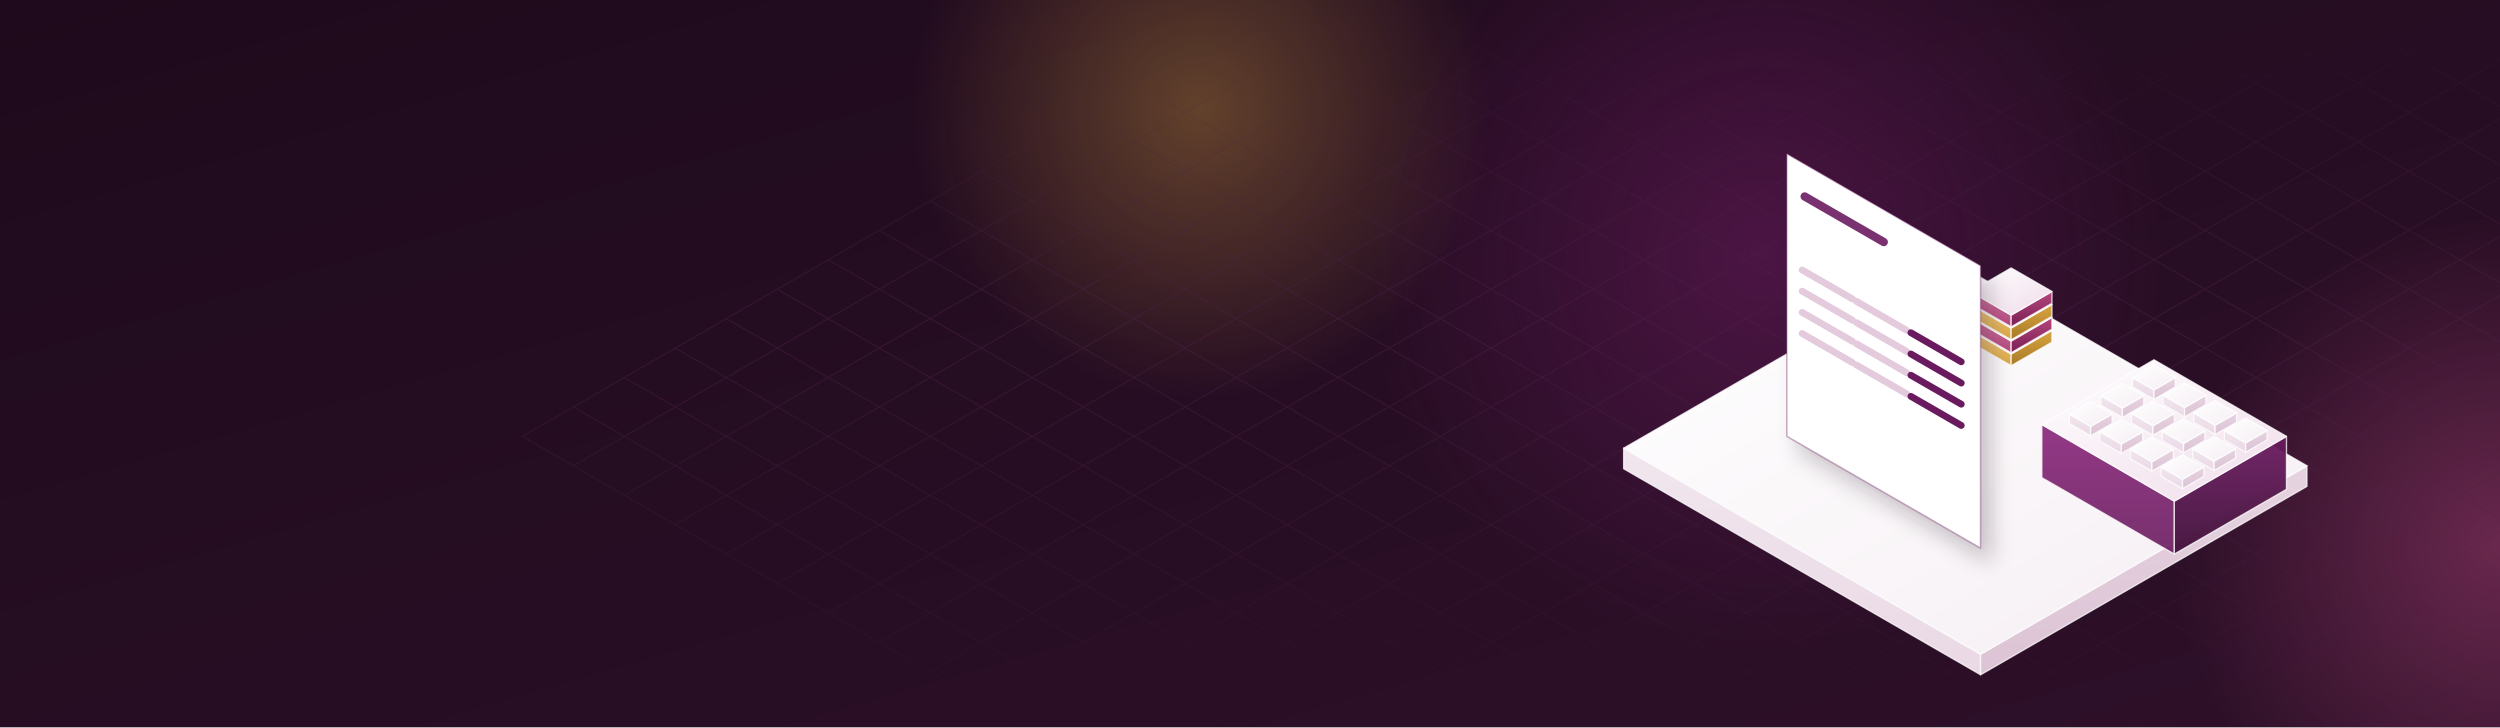
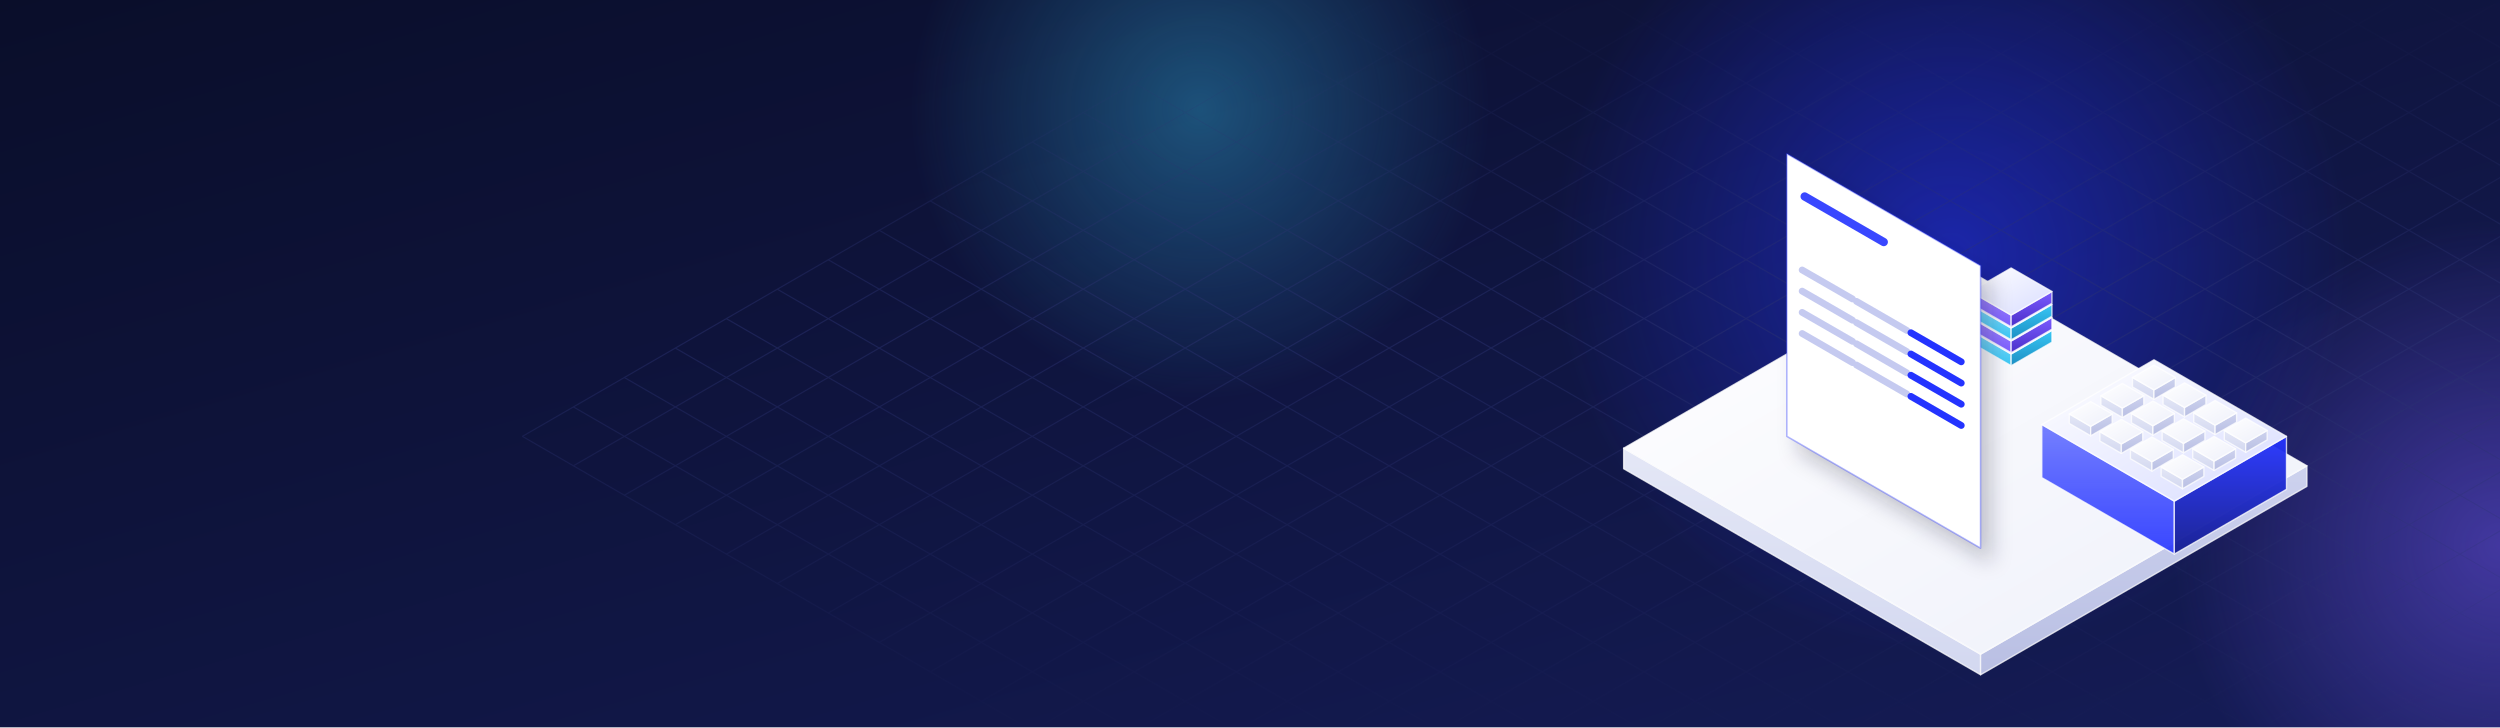
<svg xmlns="http://www.w3.org/2000/svg" viewBox="0 0 2200 640" preserveAspectRatio="xMidYMid slice">
  <defs>
    <linearGradient id="gBg" x1="0" y1="0" x2="1" y2="1">
-       <stop offset="0" stop-color="#1E0A1C" />
-       <stop offset="1" stop-color="#2E1029" />
+       <stop offset="0" stop-color="#0A0E2A" />
+       <stop offset="1" stop-color="#151C57" />
    </linearGradient>
    <radialGradient id="gB1">
-       <stop offset="0" stop-color="#6A1B5F" stop-opacity="0.55" />
-       <stop offset="1" stop-color="#6A1B5F" stop-opacity="0" />
+       <stop offset="0" stop-color="#2433FF" stop-opacity="0.55" />
+       <stop offset="1" stop-color="#2433FF" stop-opacity="0" />
    </radialGradient>
    <radialGradient id="gB2">
-       <stop offset="0" stop-color="#B4467C" stop-opacity="0.45" />
-       <stop offset="1" stop-color="#B4467C" stop-opacity="0" />
+       <stop offset="0" stop-color="#7B5CFF" stop-opacity="0.45" />
+       <stop offset="1" stop-color="#7B5CFF" stop-opacity="0" />
    </radialGradient>
    <radialGradient id="gB3">
-       <stop offset="0" stop-color="#D9A441" stop-opacity="0.35" />
-       <stop offset="1" stop-color="#D9A441" stop-opacity="0" />
+       <stop offset="0" stop-color="#38C6F4" stop-opacity="0.35" />
+       <stop offset="1" stop-color="#38C6F4" stop-opacity="0" />
    </radialGradient>
    <radialGradient id="gGlow">
-       <stop offset="0" stop-color="#C98AB9" stop-opacity=".55" />
-       <stop offset="1" stop-color="#C98AB9" stop-opacity="0" />
+       <stop offset="0" stop-color="#8D98FF" stop-opacity=".55" />
+       <stop offset="1" stop-color="#8D98FF" stop-opacity="0" />
    </radialGradient>
    <linearGradient id="gTop" x1="0" y1="0" x2="1" y2="1">
      <stop offset="0" stop-color="#FFFFFF" />
-       <stop offset="1" stop-color="#F0DCEA" />
+       <stop offset="1" stop-color="#D9DDFF" />
    </linearGradient>
    <linearGradient id="gLeft" x1="0" y1="0" x2="0" y2="1">
-       <stop offset="0" stop-color="#8E2F80" stop-opacity=".95" />
-       <stop offset="1" stop-color="#6A1B5F" stop-opacity=".9" />
+       <stop offset="0" stop-color="#6E79FF" stop-opacity=".95" />
+       <stop offset="1" stop-color="#2433FF" stop-opacity=".9" />
    </linearGradient>
    <linearGradient id="gRight" x1="0" y1="0" x2="0" y2="1">
-       <stop offset="0" stop-color="#6A1B5F" stop-opacity=".95" />
-       <stop offset="1" stop-color="#3E0F38" stop-opacity=".95" />
+       <stop offset="0" stop-color="#2433FF" stop-opacity=".95" />
+       <stop offset="1" stop-color="#121A8F" stop-opacity=".95" />
    </linearGradient>
    <linearGradient id="gLeftV" x1="0" y1="0" x2="0" y2="1">
-       <stop offset="0" stop-color="#D07AA4" />
-       <stop offset="1" stop-color="#B4467C" />
+       <stop offset="0" stop-color="#A58CFF" />
+       <stop offset="1" stop-color="#7B5CFF" />
    </linearGradient>
    <linearGradient id="gRightV" x1="0" y1="0" x2="0" y2="1">
-       <stop offset="0" stop-color="#B4467C" />
-       <stop offset="1" stop-color="#7A1F55" />
+       <stop offset="0" stop-color="#7B5CFF" />
+       <stop offset="1" stop-color="#4B2FC9" />
    </linearGradient>
    <linearGradient id="gLeftC" x1="0" y1="0" x2="0" y2="1">
-       <stop offset="0" stop-color="#F0CF86" />
-       <stop offset="1" stop-color="#D9A441" />
+       <stop offset="0" stop-color="#8BE0FF" />
+       <stop offset="1" stop-color="#38C6F4" />
    </linearGradient>
    <linearGradient id="gRightC" x1="0" y1="0" x2="0" y2="1">
-       <stop offset="0" stop-color="#D9A441" />
-       <stop offset="1" stop-color="#A87A26" />
+       <stop offset="0" stop-color="#38C6F4" />
+       <stop offset="1" stop-color="#1C8FC4" />
    </linearGradient>
    <linearGradient id="gLeftR" x1="0" y1="0" x2="0" y2="1">
-       <stop offset="0" stop-color="#F0CF86" />
-       <stop offset="1" stop-color="#D9A441" />
+       <stop offset="0" stop-color="#FF8A6A" />
+       <stop offset="1" stop-color="#E8401C" />
    </linearGradient>
    <linearGradient id="gRightR" x1="0" y1="0" x2="0" y2="1">
-       <stop offset="0" stop-color="#D9A441" />
-       <stop offset="1" stop-color="#A87A26" />
+       <stop offset="0" stop-color="#E8401C" />
+       <stop offset="1" stop-color="#A82A0E" />
    </linearGradient>
    <linearGradient id="gTopW" x1="0" y1="0" x2="1" y2="1">
      <stop offset="0" stop-color="#FFFFFF" />
-       <stop offset="1" stop-color="#F5EEF3" />
+       <stop offset="1" stop-color="#EEF0FA" />
    </linearGradient>
    <linearGradient id="gLeftW" x1="0" y1="0" x2="0" y2="1">
-       <stop offset="0" stop-color="#F1E6EE" />
-       <stop offset="1" stop-color="#EAD9E5" />
+       <stop offset="0" stop-color="#E4E7F6" />
+       <stop offset="1" stop-color="#D3D8F0" />
    </linearGradient>
    <linearGradient id="gRightW" x1="0" y1="0" x2="0" y2="1">
-       <stop offset="0" stop-color="#E6D3E0" />
-       <stop offset="1" stop-color="#DCC3D5" />
+       <stop offset="0" stop-color="#CDD2EE" />
+       <stop offset="1" stop-color="#B9BFE3" />
    </linearGradient>
    <linearGradient id="gFade" x1="0" y1="0" x2="0" y2="1">
      <stop offset="0" stop-color="#fff" stop-opacity="0" />
      <stop offset=".45" stop-color="#fff" stop-opacity="1" />
      <stop offset="1" stop-color="#fff" stop-opacity="0" />
    </linearGradient>
    <mask id="mGrid">
      <rect width="100%" height="100%" fill="url(#gFade)" />
    </mask>
    <filter id="fSoft" x="-50%" y="-50%" width="200%" height="200%">
      <feGaussianBlur stdDeviation="9" />
    </filter>
  </defs>
  <defs>
    <radialGradient id="gNode0" cx=".35" cy=".3">
      <stop offset="0" stop-color="#fff" />
-       <stop offset=".35" stop-color="#6A1B5F" />
-       <stop offset="1" stop-color="#3E0F38" />
+       <stop offset=".35" stop-color="#2433FF" />
+       <stop offset="1" stop-color="#121A8F" />
    </radialGradient>
    <radialGradient id="gNode1" cx=".35" cy=".3">
      <stop offset="0" stop-color="#fff" />
-       <stop offset=".35" stop-color="#B4467C" />
-       <stop offset="1" stop-color="#7A1F55" />
+       <stop offset=".35" stop-color="#7B5CFF" />
+       <stop offset="1" stop-color="#4B2FC9" />
    </radialGradient>
    <radialGradient id="gNode2" cx=".35" cy=".3">
      <stop offset="0" stop-color="#fff" />
-       <stop offset=".35" stop-color="#D9A441" />
-       <stop offset="1" stop-color="#A87A26" />
+       <stop offset=".35" stop-color="#38C6F4" />
+       <stop offset="1" stop-color="#1C8FC4" />
    </radialGradient>
  </defs>
  <rect width="100%" height="100%" fill="url(#gBg)" />
-   <circle cx="1551" cy="224" r="352" fill="url(#gB1)" />
+   <circle cx="1717" cy="224" r="352" fill="url(#gB1)" />
  <circle cx="2200" cy="480" r="288" fill="url(#gB2)" />
  <circle cx="1056" cy="96" r="256" fill="url(#gB3)" />
-   <g stroke="#4A1E45" stroke-width="1" opacity="0.5" mask="url(#mGrid)">
+   <g stroke="#2A3170" stroke-width="1" opacity="0.5" mask="url(#mGrid)">
    <line x1="1716" y1="-341.3" x2="459.7" y2="384" />
    <line x1="1716" y1="-341.3" x2="2972.3" y2="384" />
    <line x1="1760.9" y1="-315.4" x2="504.6" y2="409.9" />
    <line x1="1671.1" y1="-315.4" x2="2927.4" y2="409.9" />
    <line x1="1805.7" y1="-289.5" x2="549.4" y2="435.8" />
    <line x1="1626.3" y1="-289.5" x2="2882.6" y2="435.8" />
    <line x1="1850.6" y1="-263.6" x2="594.3" y2="461.7" />
    <line x1="1581.4" y1="-263.6" x2="2837.7" y2="461.7" />
    <line x1="1895.5" y1="-237.7" x2="639.2" y2="487.6" />
    <line x1="1536.5" y1="-237.7" x2="2792.8" y2="487.6" />
    <line x1="1940.3" y1="-211.8" x2="684" y2="513.5" />
    <line x1="1491.7" y1="-211.8" x2="2748" y2="513.5" />
    <line x1="1985.2" y1="-185.9" x2="728.9" y2="539.4" />
    <line x1="1446.8" y1="-185.9" x2="2703.1" y2="539.4" />
    <line x1="2030.1" y1="-160" x2="773.8" y2="565.3" />
    <line x1="1401.9" y1="-160" x2="2658.2" y2="565.3" />
    <line x1="2074.9" y1="-134.1" x2="818.6" y2="591.2" />
    <line x1="1357.1" y1="-134.1" x2="2613.4" y2="591.2" />
    <line x1="2119.8" y1="-108.2" x2="863.5" y2="617.1" />
    <line x1="1312.2" y1="-108.2" x2="2568.5" y2="617.1" />
    <line x1="2164.7" y1="-82.3" x2="908.4" y2="643" />
    <line x1="1267.3" y1="-82.3" x2="2523.6" y2="643" />
    <line x1="2209.6" y1="-56.4" x2="953.2" y2="669" />
    <line x1="1222.4" y1="-56.4" x2="2478.8" y2="669" />
    <line x1="2254.4" y1="-30.5" x2="998.1" y2="694.9" />
    <line x1="1177.6" y1="-30.5" x2="2433.9" y2="694.9" />
    <line x1="2299.3" y1="-4.6" x2="1043" y2="720.8" />
    <line x1="1132.7" y1="-4.6" x2="2389" y2="720.8" />
    <line x1="2344.2" y1="21.3" x2="1087.8" y2="746.7" />
    <line x1="1087.8" y1="21.3" x2="2344.2" y2="746.7" />
    <line x1="2389" y1="47.2" x2="1132.7" y2="772.6" />
    <line x1="1043" y1="47.2" x2="2299.3" y2="772.6" />
    <line x1="2433.9" y1="73.1" x2="1177.6" y2="798.5" />
    <line x1="998.1" y1="73.1" x2="2254.4" y2="798.5" />
    <line x1="2478.8" y1="99" x2="1222.4" y2="824.4" />
    <line x1="953.2" y1="99" x2="2209.6" y2="824.4" />
    <line x1="2523.6" y1="125" x2="1267.3" y2="850.3" />
    <line x1="908.4" y1="125" x2="2164.7" y2="850.3" />
    <line x1="2568.5" y1="150.9" x2="1312.2" y2="876.2" />
    <line x1="863.5" y1="150.9" x2="2119.8" y2="876.2" />
    <line x1="2613.4" y1="176.8" x2="1357.1" y2="902.1" />
    <line x1="818.6" y1="176.8" x2="2074.9" y2="902.1" />
    <line x1="2658.2" y1="202.7" x2="1401.9" y2="928" />
    <line x1="773.8" y1="202.7" x2="2030.1" y2="928" />
    <line x1="2703.1" y1="228.6" x2="1446.8" y2="953.9" />
    <line x1="728.9" y1="228.6" x2="1985.2" y2="953.9" />
    <line x1="2748" y1="254.5" x2="1491.7" y2="979.8" />
    <line x1="684" y1="254.5" x2="1940.3" y2="979.8" />
    <line x1="2792.8" y1="280.4" x2="1536.5" y2="1005.7" />
    <line x1="639.2" y1="280.4" x2="1895.5" y2="1005.7" />
    <line x1="2837.7" y1="306.3" x2="1581.4" y2="1031.6" />
    <line x1="594.3" y1="306.3" x2="1850.6" y2="1031.6" />
    <line x1="2882.6" y1="332.2" x2="1626.3" y2="1057.5" />
    <line x1="549.4" y1="332.2" x2="1805.7" y2="1057.5" />
    <line x1="2927.4" y1="358.1" x2="1671.1" y2="1083.4" />
    <line x1="504.6" y1="358.1" x2="1760.9" y2="1083.4" />
    <line x1="2972.3" y1="384" x2="1716" y2="1109.3" />
    <line x1="459.7" y1="384" x2="1716" y2="1109.3" />
  </g>
  <g>
    <polygon points="1428.8,412.5 1742.9,593.8 1742.9,575.7 1428.8,394.4" fill="url(#gLeftW)" stroke="rgba(255,255,255,.75)" stroke-width="1.2" stroke-linejoin="round" />
    <polygon points="2030.1,428 1742.9,593.8 1742.9,575.7 2030.1,409.9" fill="url(#gRightW)" stroke="rgba(255,255,255,.75)" stroke-width="1.2" stroke-linejoin="round" />
    <polygon points="1716,228.6 2030.1,409.9 1742.9,575.7 1428.8,394.4" fill="url(#gTopW)" stroke="rgba(255,255,255,.75)" stroke-width="1.2" stroke-linejoin="round" />
  </g>
  <g>
    <polygon points="1796.8,420.3 1913.4,487.6 1913.4,441 1796.8,373.6" fill="url(#gLeft)" stroke="rgba(255,255,255,.75)" stroke-width="1.2" stroke-linejoin="round" />
    <polygon points="2012.1,430.6 1913.4,487.6 1913.4,441 2012.1,384" fill="url(#gRight)" stroke="rgba(255,255,255,.75)" stroke-width="1.2" stroke-linejoin="round" />
    <polygon points="1895.5,316.6 2012.1,384 1913.4,441 1796.8,373.6" fill="url(#gTop)" stroke="rgba(255,255,255,.75)" stroke-width="1.2" stroke-linejoin="round" />
  </g>
  <g>
    <polygon points="1671.1,285.6 1707,306.3 1707,295.9 1671.1,275.2" fill="url(#gLeftC)" stroke="rgba(255,255,255,.75)" stroke-width="1.2" stroke-linejoin="round" />
    <polygon points="1742.9,285.6 1707,306.3 1707,295.9 1742.9,275.2" fill="url(#gRightC)" stroke="rgba(255,255,255,.75)" stroke-width="1.2" stroke-linejoin="round" />
    <polygon points="1707,254.5 1742.9,275.2 1707,295.9 1671.1,275.2" fill="url(#gTop)" stroke="rgba(255,255,255,.75)" stroke-width="1.2" stroke-linejoin="round" />
  </g>
  <g>
    <polygon points="1671.1,274.2 1707,294.9 1707,284.5 1671.1,263.8" fill="url(#gLeftV)" stroke="rgba(255,255,255,.75)" stroke-width="1.2" stroke-linejoin="round" />
    <polygon points="1742.9,274.2 1707,294.9 1707,284.5 1742.9,263.8" fill="url(#gRightV)" stroke="rgba(255,255,255,.75)" stroke-width="1.2" stroke-linejoin="round" />
    <polygon points="1707,243.1 1742.9,263.8 1707,284.5 1671.1,263.8" fill="url(#gTop)" stroke="rgba(255,255,255,.75)" stroke-width="1.2" stroke-linejoin="round" />
  </g>
  <g>
    <polygon points="1671.1,262.8 1707,283.5 1707,273.1 1671.1,252.4" fill="url(#gLeftC)" stroke="rgba(255,255,255,.75)" stroke-width="1.2" stroke-linejoin="round" />
    <polygon points="1742.9,262.8 1707,283.5 1707,273.1 1742.9,252.4" fill="url(#gRightC)" stroke="rgba(255,255,255,.75)" stroke-width="1.2" stroke-linejoin="round" />
    <polygon points="1707,231.7 1742.9,252.4 1707,273.1 1671.1,252.4" fill="url(#gTop)" stroke="rgba(255,255,255,.75)" stroke-width="1.2" stroke-linejoin="round" />
  </g>
  <g>
    <polygon points="1733.9,301.1 1769.8,321.8 1769.8,311.5 1733.9,290.7" fill="url(#gLeftC)" stroke="rgba(255,255,255,.75)" stroke-width="1.2" stroke-linejoin="round" />
    <polygon points="1805.7,301.1 1769.8,321.8 1769.8,311.5 1805.7,290.7" fill="url(#gRightC)" stroke="rgba(255,255,255,.75)" stroke-width="1.2" stroke-linejoin="round" />
    <polygon points="1769.8,270 1805.7,290.7 1769.8,311.5 1733.9,290.7" fill="url(#gTop)" stroke="rgba(255,255,255,.75)" stroke-width="1.2" stroke-linejoin="round" />
  </g>
  <g>
    <polygon points="1733.9,289.7 1769.8,310.4 1769.8,300.1 1733.9,279.3" fill="url(#gLeftV)" stroke="rgba(255,255,255,.75)" stroke-width="1.2" stroke-linejoin="round" />
    <polygon points="1805.7,289.7 1769.8,310.4 1769.8,300.1 1805.7,279.3" fill="url(#gRightV)" stroke="rgba(255,255,255,.75)" stroke-width="1.2" stroke-linejoin="round" />
    <polygon points="1769.8,258.6 1805.7,279.3 1769.8,300.1 1733.9,279.3" fill="url(#gTop)" stroke="rgba(255,255,255,.75)" stroke-width="1.2" stroke-linejoin="round" />
  </g>
  <g>
    <polygon points="1733.9,278.3 1769.8,299 1769.8,288.7 1733.9,267.9" fill="url(#gLeftC)" stroke="rgba(255,255,255,.75)" stroke-width="1.2" stroke-linejoin="round" />
    <polygon points="1805.7,278.3 1769.8,299 1769.8,288.7 1805.7,267.9" fill="url(#gRightC)" stroke="rgba(255,255,255,.75)" stroke-width="1.2" stroke-linejoin="round" />
    <polygon points="1769.8,247.2 1805.7,267.9 1769.8,288.7 1733.9,267.9" fill="url(#gTop)" stroke="rgba(255,255,255,.75)" stroke-width="1.2" stroke-linejoin="round" />
  </g>
  <g>
    <polygon points="1733.9,266.9 1769.8,287.6 1769.8,277.3 1733.9,256.5" fill="url(#gLeftV)" stroke="rgba(255,255,255,.75)" stroke-width="1.2" stroke-linejoin="round" />
    <polygon points="1805.7,266.9 1769.8,287.6 1769.8,277.3 1805.7,256.5" fill="url(#gRightV)" stroke="rgba(255,255,255,.75)" stroke-width="1.2" stroke-linejoin="round" />
    <polygon points="1769.8,235.8 1805.7,256.5 1769.8,277.3 1733.9,256.5" fill="url(#gTop)" stroke="rgba(255,255,255,.75)" stroke-width="1.2" stroke-linejoin="round" />
  </g>
  <g>
    <polygon points="1612.8,308.9 1648.7,329.6 1648.7,319.2 1612.8,298.5" fill="url(#gLeftC)" stroke="rgba(255,255,255,.75)" stroke-width="1.2" stroke-linejoin="round" />
    <polygon points="1684.6,308.9 1648.7,329.6 1648.7,319.2 1684.6,298.5" fill="url(#gRightC)" stroke="rgba(255,255,255,.75)" stroke-width="1.2" stroke-linejoin="round" />
    <polygon points="1648.7,277.8 1684.6,298.5 1648.7,319.2 1612.8,298.5" fill="url(#gTop)" stroke="rgba(255,255,255,.75)" stroke-width="1.2" stroke-linejoin="round" />
  </g>
  <g>
    <polygon points="1612.8,297.5 1648.7,318.2 1648.7,307.8 1612.8,287.1" fill="url(#gLeftV)" stroke="rgba(255,255,255,.75)" stroke-width="1.2" stroke-linejoin="round" />
    <polygon points="1684.6,297.5 1648.7,318.2 1648.7,307.8 1684.6,287.1" fill="url(#gRightV)" stroke="rgba(255,255,255,.75)" stroke-width="1.2" stroke-linejoin="round" />
    <polygon points="1648.7,266.4 1684.6,287.1 1648.7,307.8 1612.8,287.1" fill="url(#gTop)" stroke="rgba(255,255,255,.75)" stroke-width="1.2" stroke-linejoin="round" />
  </g>
  <g>
    <polygon points="1612.8,286.1 1648.7,306.8 1648.7,296.4 1612.8,275.7" fill="url(#gLeftC)" stroke="rgba(255,255,255,.75)" stroke-width="1.2" stroke-linejoin="round" />
    <polygon points="1684.6,286.1 1648.7,306.8 1648.7,296.4 1684.6,275.7" fill="url(#gRightC)" stroke="rgba(255,255,255,.75)" stroke-width="1.2" stroke-linejoin="round" />
    <polygon points="1648.7,255 1684.6,275.7 1648.7,296.4 1612.8,275.7" fill="url(#gTop)" stroke="rgba(255,255,255,.75)" stroke-width="1.2" stroke-linejoin="round" />
  </g>
  <g>
    <polygon points="1612.8,274.7 1648.7,295.4 1648.7,285 1612.8,264.3" fill="url(#gLeftV)" stroke="rgba(255,255,255,.75)" stroke-width="1.2" stroke-linejoin="round" />
    <polygon points="1684.6,274.7 1648.7,295.4 1648.7,285 1684.6,264.3" fill="url(#gRightV)" stroke="rgba(255,255,255,.75)" stroke-width="1.2" stroke-linejoin="round" />
    <polygon points="1648.7,243.6 1684.6,264.3 1648.7,285 1612.8,264.3" fill="url(#gTop)" stroke="rgba(255,255,255,.75)" stroke-width="1.2" stroke-linejoin="round" />
  </g>
  <g>
    <polygon points="1612.8,263.3 1648.7,284 1648.7,273.6 1612.8,252.9" fill="url(#gLeftC)" stroke="rgba(255,255,255,.75)" stroke-width="1.2" stroke-linejoin="round" />
    <polygon points="1684.6,263.3 1648.7,284 1648.7,273.6 1684.6,252.9" fill="url(#gRightC)" stroke="rgba(255,255,255,.75)" stroke-width="1.2" stroke-linejoin="round" />
    <polygon points="1648.7,232.2 1684.6,252.9 1648.7,273.6 1612.8,252.9" fill="url(#gTop)" stroke="rgba(255,255,255,.75)" stroke-width="1.2" stroke-linejoin="round" />
  </g>
  <g>
-     <polygon points="1572.4,384 1742.9,482.4 1742.9,233.8 1572.4,135.3" fill="#1E0A1C" opacity=".22" transform="translate(10,14)" filter="url(#fSoft)" />
-     <polygon points="1572.4,384 1742.9,482.4 1742.9,233.8 1572.4,135.3" fill="#FFFFFF" stroke="rgba(106,27,95,.35)" stroke-width="1.4" stroke-linejoin="round" />
-     <line x1="1588.1" y1="172.9" x2="1657.7" y2="213" stroke="#6A1B5F" stroke-width="7.3" stroke-linecap="round" opacity=".9" />
-     <line x1="1585.9" y1="237.6" x2="1630.2" y2="263.1" stroke="#E3CADC" stroke-width="6" stroke-linecap="round" />
-     <line x1="1633.7" y1="265.2" x2="1678" y2="290.8" stroke="#E3CADC" stroke-width="6" stroke-linecap="round" />
-     <line x1="1681.6" y1="292.8" x2="1725.9" y2="318.4" stroke="#6A1B5F" stroke-width="6" stroke-linecap="round" />
-     <line x1="1585.9" y1="256.2" x2="1630.2" y2="281.8" stroke="#E3CADC" stroke-width="6" stroke-linecap="round" />
-     <line x1="1633.7" y1="283.9" x2="1678" y2="309.4" stroke="#E3CADC" stroke-width="6" stroke-linecap="round" />
-     <line x1="1681.6" y1="311.5" x2="1725.9" y2="337.1" stroke="#6A1B5F" stroke-width="6" stroke-linecap="round" />
-     <line x1="1585.9" y1="274.9" x2="1630.2" y2="300.4" stroke="#E3CADC" stroke-width="6" stroke-linecap="round" />
-     <line x1="1633.7" y1="302.5" x2="1678" y2="328.1" stroke="#E3CADC" stroke-width="6" stroke-linecap="round" />
-     <line x1="1681.6" y1="330.2" x2="1725.9" y2="355.7" stroke="#6A1B5F" stroke-width="6" stroke-linecap="round" />
-     <line x1="1585.9" y1="293.5" x2="1630.2" y2="319.1" stroke="#E3CADC" stroke-width="6" stroke-linecap="round" />
-     <line x1="1633.7" y1="321.2" x2="1678" y2="346.7" stroke="#E3CADC" stroke-width="6" stroke-linecap="round" />
-     <line x1="1681.6" y1="348.8" x2="1725.9" y2="374.4" stroke="#6A1B5F" stroke-width="6" stroke-linecap="round" />
+     <polygon points="1572.4,384 1742.9,482.4 1742.9,233.8 1572.4,135.3" fill="#0A0E2A" opacity=".22" transform="translate(10,14)" filter="url(#fSoft)" />
+     <polygon points="1572.4,384 1742.9,482.4 1742.9,233.8 1572.4,135.3" fill="#FFFFFF" stroke="rgba(36,51,255,.35)" stroke-width="1.4" stroke-linejoin="round" />
+     <line x1="1588.1" y1="172.9" x2="1657.7" y2="213" stroke="#2433FF" stroke-width="7.3" stroke-linecap="round" opacity=".9" />
+     <line x1="1585.9" y1="237.6" x2="1630.2" y2="263.1" stroke="#C5CAF0" stroke-width="6" stroke-linecap="round" />
+     <line x1="1633.7" y1="265.2" x2="1678" y2="290.8" stroke="#C5CAF0" stroke-width="6" stroke-linecap="round" />
+     <line x1="1681.6" y1="292.8" x2="1725.9" y2="318.4" stroke="#2433FF" stroke-width="6" stroke-linecap="round" />
+     <line x1="1585.9" y1="256.2" x2="1630.2" y2="281.8" stroke="#C5CAF0" stroke-width="6" stroke-linecap="round" />
+     <line x1="1633.7" y1="283.9" x2="1678" y2="309.4" stroke="#C5CAF0" stroke-width="6" stroke-linecap="round" />
+     <line x1="1681.6" y1="311.5" x2="1725.9" y2="337.1" stroke="#2433FF" stroke-width="6" stroke-linecap="round" />
+     <line x1="1585.9" y1="274.9" x2="1630.2" y2="300.4" stroke="#C5CAF0" stroke-width="6" stroke-linecap="round" />
+     <line x1="1633.7" y1="302.5" x2="1678" y2="328.1" stroke="#C5CAF0" stroke-width="6" stroke-linecap="round" />
+     <line x1="1681.6" y1="330.2" x2="1725.9" y2="355.7" stroke="#2433FF" stroke-width="6" stroke-linecap="round" />
+     <line x1="1585.9" y1="293.5" x2="1630.2" y2="319.1" stroke="#C5CAF0" stroke-width="6" stroke-linecap="round" />
+     <line x1="1633.7" y1="321.2" x2="1678" y2="346.7" stroke="#C5CAF0" stroke-width="6" stroke-linecap="round" />
+     <line x1="1681.6" y1="348.8" x2="1725.9" y2="374.4" stroke="#2433FF" stroke-width="6" stroke-linecap="round" />
  </g>
  <g>
    <polygon points="1876.6,340.5 1895.5,351.4 1895.5,343.1 1876.6,332.2" fill="url(#gLeftW)" stroke="rgba(255,255,255,.75)" stroke-width="1.2" stroke-linejoin="round" />
    <polygon points="1914.3,340.5 1895.5,351.4 1895.5,343.1 1914.3,332.2" fill="url(#gRightW)" stroke="rgba(255,255,255,.75)" stroke-width="1.2" stroke-linejoin="round" />
    <polygon points="1895.5,321.3 1914.3,332.2 1895.5,343.1 1876.6,332.2" fill="url(#gTopW)" stroke="rgba(255,255,255,.75)" stroke-width="1.2" stroke-linejoin="round" />
  </g>
  <g>
    <polygon points="1903.5,356 1922.4,366.9 1922.4,358.6 1903.5,347.7" fill="url(#gLeftW)" stroke="rgba(255,255,255,.75)" stroke-width="1.2" stroke-linejoin="round" />
    <polygon points="1941.2,356 1922.4,366.9 1922.4,358.6 1941.2,347.7" fill="url(#gRightW)" stroke="rgba(255,255,255,.75)" stroke-width="1.2" stroke-linejoin="round" />
    <polygon points="1922.4,336.9 1941.2,347.7 1922.4,358.6 1903.5,347.7" fill="url(#gTopW)" stroke="rgba(255,255,255,.75)" stroke-width="1.2" stroke-linejoin="round" />
  </g>
  <g>
    <polygon points="1930.5,371.6 1949.3,382.4 1949.3,374.2 1930.5,363.3" fill="url(#gLeftW)" stroke="rgba(255,255,255,.75)" stroke-width="1.2" stroke-linejoin="round" />
    <polygon points="1968.2,371.6 1949.3,382.4 1949.3,374.2 1968.2,363.3" fill="url(#gRightW)" stroke="rgba(255,255,255,.75)" stroke-width="1.2" stroke-linejoin="round" />
    <polygon points="1949.3,352.4 1968.2,363.3 1949.3,374.2 1930.5,363.3" fill="url(#gTopW)" stroke="rgba(255,255,255,.75)" stroke-width="1.2" stroke-linejoin="round" />
  </g>
  <g>
    <polygon points="1957.4,387.1 1976.2,398 1976.2,389.7 1957.4,378.8" fill="url(#gLeftW)" stroke="rgba(255,255,255,.75)" stroke-width="1.2" stroke-linejoin="round" />
    <polygon points="1995.1,387.1 1976.2,398 1976.2,389.7 1995.1,378.8" fill="url(#gRightW)" stroke="rgba(255,255,255,.75)" stroke-width="1.2" stroke-linejoin="round" />
    <polygon points="1976.2,367.9 1995.1,378.8 1976.2,389.7 1957.4,378.8" fill="url(#gTopW)" stroke="rgba(255,255,255,.75)" stroke-width="1.2" stroke-linejoin="round" />
  </g>
  <g>
    <polygon points="1848.8,356.5 1867.7,367.4 1867.7,359.1 1848.8,348.3" fill="url(#gLeftW)" stroke="rgba(255,255,255,.75)" stroke-width="1.2" stroke-linejoin="round" />
    <polygon points="1886.5,356.5 1867.7,367.4 1867.7,359.1 1886.5,348.3" fill="url(#gRightW)" stroke="rgba(255,255,255,.75)" stroke-width="1.2" stroke-linejoin="round" />
    <polygon points="1867.7,337.4 1886.5,348.3 1867.7,359.1 1848.8,348.3" fill="url(#gTopW)" stroke="rgba(255,255,255,.75)" stroke-width="1.2" stroke-linejoin="round" />
  </g>
  <g>
    <polygon points="1875.7,372.1 1894.6,383 1894.6,374.7 1875.7,363.8" fill="url(#gLeftW)" stroke="rgba(255,255,255,.75)" stroke-width="1.2" stroke-linejoin="round" />
    <polygon points="1913.4,372.1 1894.6,383 1894.6,374.7 1913.4,363.8" fill="url(#gRightW)" stroke="rgba(255,255,255,.75)" stroke-width="1.2" stroke-linejoin="round" />
    <polygon points="1894.6,352.9 1913.4,363.8 1894.6,374.7 1875.7,363.8" fill="url(#gTopW)" stroke="rgba(255,255,255,.75)" stroke-width="1.2" stroke-linejoin="round" />
  </g>
  <g>
    <polygon points="1902.7,387.6 1921.5,398.5 1921.5,390.2 1902.7,379.3" fill="url(#gLeftW)" stroke="rgba(255,255,255,.75)" stroke-width="1.2" stroke-linejoin="round" />
    <polygon points="1940.3,387.6 1921.5,398.5 1921.5,390.2 1940.3,379.3" fill="url(#gRightW)" stroke="rgba(255,255,255,.75)" stroke-width="1.2" stroke-linejoin="round" />
    <polygon points="1921.5,368.5 1940.3,379.3 1921.5,390.2 1902.7,379.3" fill="url(#gTopW)" stroke="rgba(255,255,255,.75)" stroke-width="1.2" stroke-linejoin="round" />
  </g>
  <g>
    <polygon points="1929.6,403.2 1948.4,414 1948.4,405.8 1929.6,394.9" fill="url(#gLeftW)" stroke="rgba(255,255,255,.75)" stroke-width="1.2" stroke-linejoin="round" />
    <polygon points="1967.3,403.2 1948.4,414 1948.4,405.8 1967.3,394.9" fill="url(#gRightW)" stroke="rgba(255,255,255,.75)" stroke-width="1.2" stroke-linejoin="round" />
    <polygon points="1948.4,384 1967.3,394.9 1948.4,405.8 1929.6,394.9" fill="url(#gTopW)" stroke="rgba(255,255,255,.75)" stroke-width="1.2" stroke-linejoin="round" />
  </g>
  <g>
    <polygon points="1821,372.6 1839.8,383.5 1839.8,375.2 1821,364.3" fill="url(#gLeftW)" stroke="rgba(255,255,255,.75)" stroke-width="1.2" stroke-linejoin="round" />
    <polygon points="1858.7,372.6 1839.8,383.5 1839.8,375.2 1858.7,364.3" fill="url(#gRightW)" stroke="rgba(255,255,255,.75)" stroke-width="1.2" stroke-linejoin="round" />
    <polygon points="1839.8,353.4 1858.7,364.3 1839.8,375.2 1821,364.3" fill="url(#gTopW)" stroke="rgba(255,255,255,.75)" stroke-width="1.2" stroke-linejoin="round" />
  </g>
  <g>
    <polygon points="1847.9,388.1 1866.8,399 1866.8,390.7 1847.9,379.9" fill="url(#gLeftW)" stroke="rgba(255,255,255,.75)" stroke-width="1.2" stroke-linejoin="round" />
    <polygon points="1885.6,388.1 1866.8,399 1866.8,390.7 1885.6,379.9" fill="url(#gRightW)" stroke="rgba(255,255,255,.75)" stroke-width="1.2" stroke-linejoin="round" />
    <polygon points="1866.8,369 1885.6,379.9 1866.8,390.7 1847.9,379.9" fill="url(#gTopW)" stroke="rgba(255,255,255,.75)" stroke-width="1.2" stroke-linejoin="round" />
  </g>
  <g>
    <polygon points="1874.8,403.7 1893.7,414.6 1893.7,406.3 1874.8,395.4" fill="url(#gLeftW)" stroke="rgba(255,255,255,.75)" stroke-width="1.2" stroke-linejoin="round" />
    <polygon points="1912.5,403.7 1893.7,414.6 1893.7,406.3 1912.5,395.4" fill="url(#gRightW)" stroke="rgba(255,255,255,.75)" stroke-width="1.2" stroke-linejoin="round" />
    <polygon points="1893.7,384.5 1912.5,395.4 1893.7,406.3 1874.8,395.4" fill="url(#gTopW)" stroke="rgba(255,255,255,.75)" stroke-width="1.2" stroke-linejoin="round" />
  </g>
  <g>
    <polygon points="1901.8,419.2 1920.6,430.1 1920.6,421.8 1901.8,410.9" fill="url(#gLeftW)" stroke="rgba(255,255,255,.75)" stroke-width="1.2" stroke-linejoin="round" />
    <polygon points="1939.4,419.2 1920.6,430.1 1920.6,421.8 1939.4,410.9" fill="url(#gRightW)" stroke="rgba(255,255,255,.75)" stroke-width="1.2" stroke-linejoin="round" />
    <polygon points="1920.6,400.1 1939.4,410.9 1920.6,421.8 1901.8,410.9" fill="url(#gTopW)" stroke="rgba(255,255,255,.75)" stroke-width="1.2" stroke-linejoin="round" />
  </g>
</svg>
